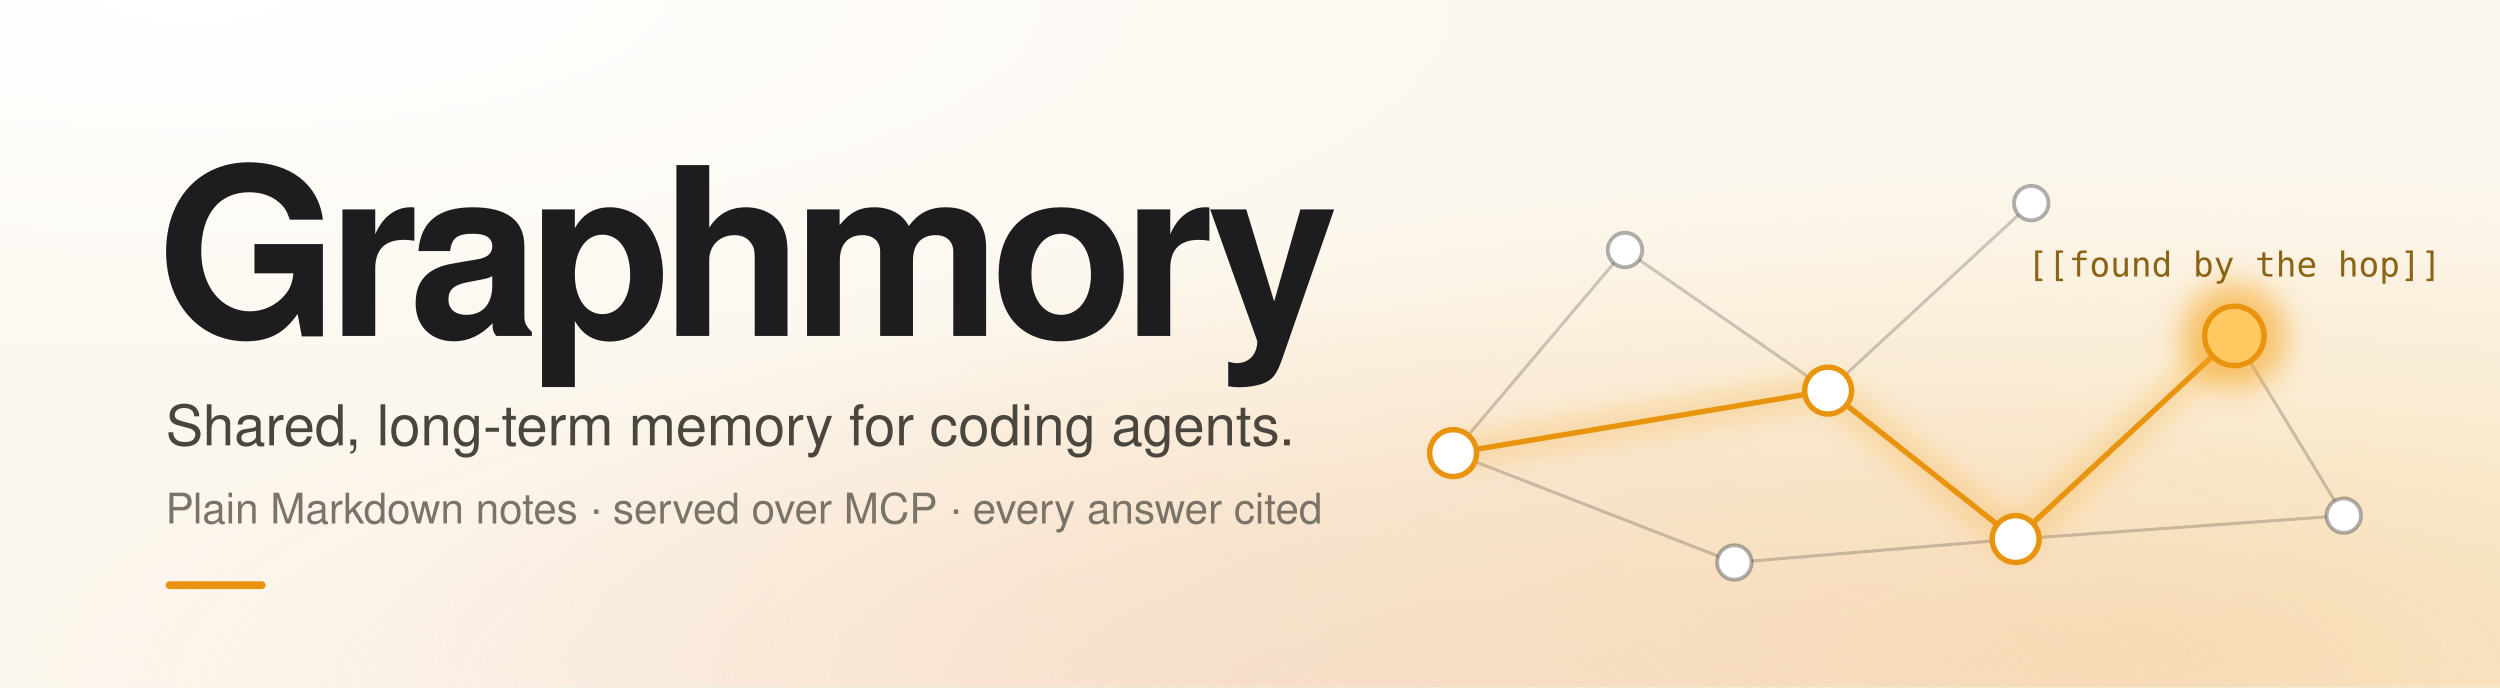
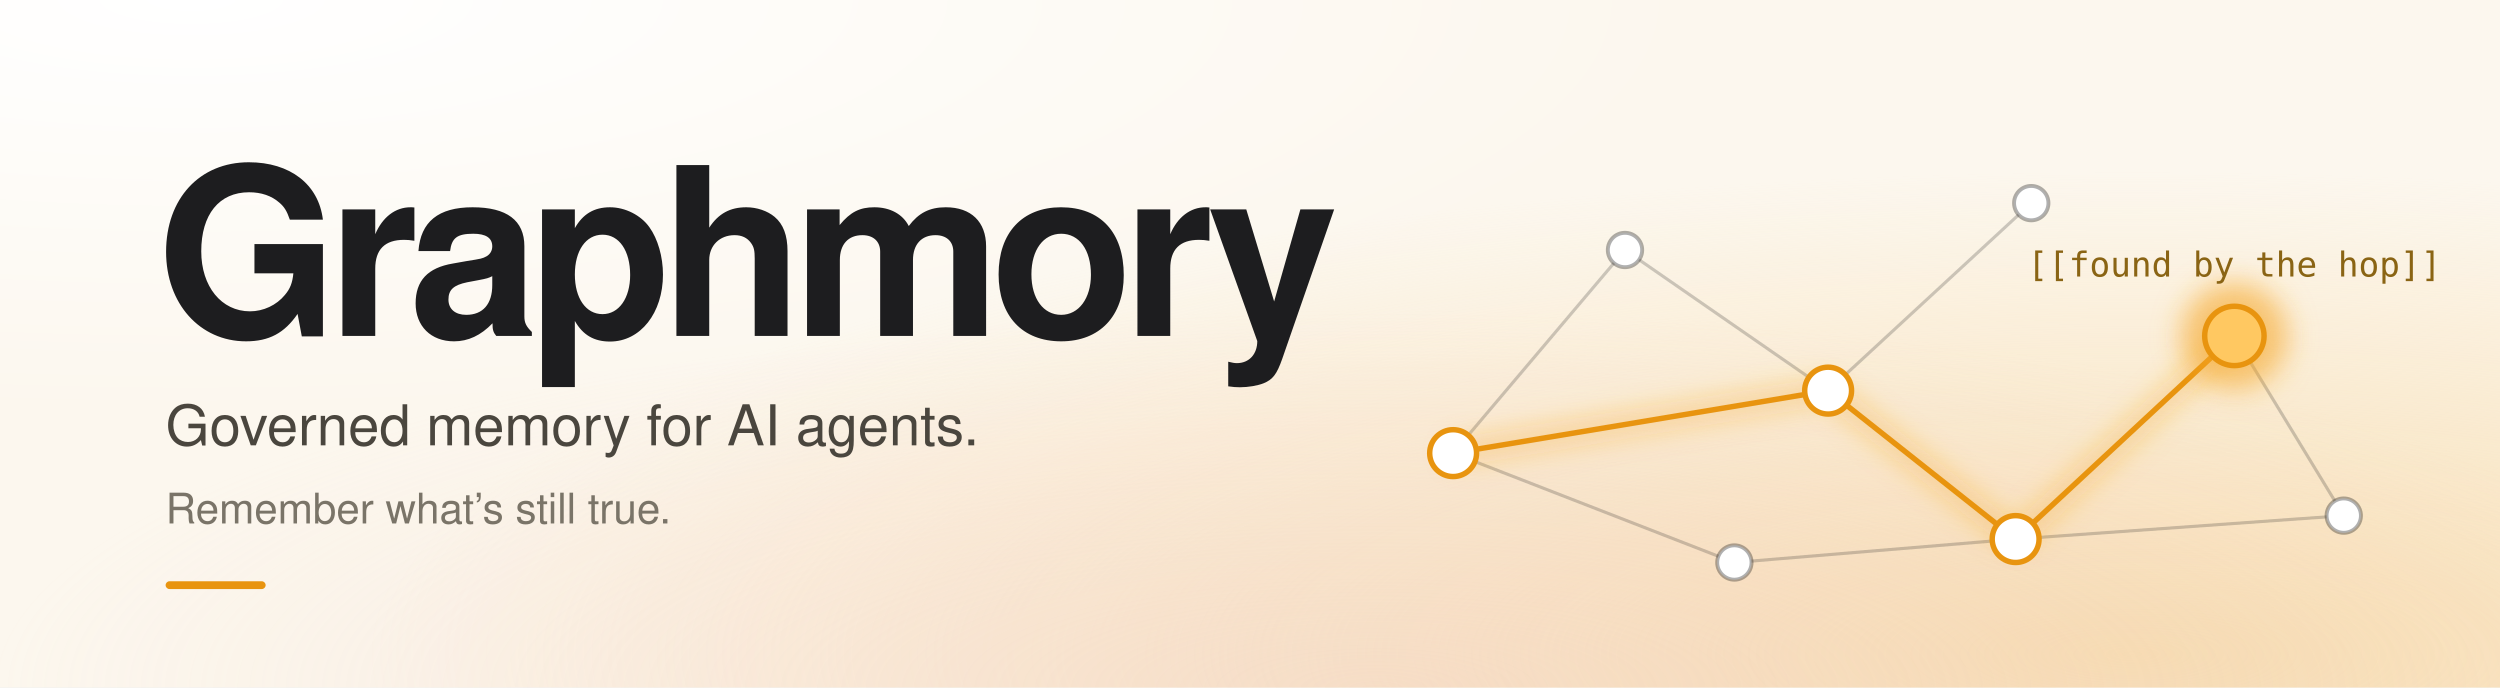
<svg xmlns="http://www.w3.org/2000/svg" width="1600" height="440" viewBox="0 0 1600 440">
  <defs>
    <radialGradient id="g1" cx="85%" cy="95%" r="70%">
      <stop offset="0" stop-color="#F7D9A6" stop-opacity=".85" />
      <stop offset="1" stop-color="#F7D9A6" stop-opacity="0" />
    </radialGradient>
    <radialGradient id="g2" cx="8%" cy="0%" r="60%">
      <stop offset="0" stop-color="#FFFFFF" />
      <stop offset="1" stop-color="#FFFFFF" stop-opacity="0" />
    </radialGradient>
    <radialGradient id="g3" cx="55%" cy="100%" r="55%">
      <stop offset="0" stop-color="#F2CFC0" stop-opacity=".45" />
      <stop offset="1" stop-color="#F2CFC0" stop-opacity="0" />
    </radialGradient>
    <filter id="glow" x="-100%" y="-100%" width="300%" height="300%">
      <feGaussianBlur stdDeviation="9" />
    </filter>
    <filter id="soft" x="-50%" y="-50%" width="200%" height="200%">
      <feGaussianBlur stdDeviation="3" />
    </filter>
  </defs>
  <rect width="1600" height="440" fill="#FCF7EE" />
  <rect width="1600" height="440" fill="url(#g1)" />
  <rect width="1600" height="440" fill="url(#g3)" />
  <rect width="1600" height="440" fill="url(#g2)" />
  <line x1="930" y1="290" x2="1040" y2="160" stroke="#1d1d1f" stroke-opacity=".22" stroke-width="2" />
  <line x1="1040" y1="160" x2="1170" y2="250" stroke="#1d1d1f" stroke-opacity=".22" stroke-width="2" />
  <line x1="1170" y1="250" x2="1300" y2="130" stroke="#1d1d1f" stroke-opacity=".22" stroke-width="2" />
  <line x1="1170" y1="250" x2="1290" y2="345" stroke="#1d1d1f" stroke-opacity=".22" stroke-width="2" />
  <line x1="1290" y1="345" x2="1430" y2="215" stroke="#1d1d1f" stroke-opacity=".22" stroke-width="2" />
  <line x1="930" y1="290" x2="1110" y2="360" stroke="#1d1d1f" stroke-opacity=".22" stroke-width="2" />
  <line x1="1110" y1="360" x2="1290" y2="345" stroke="#1d1d1f" stroke-opacity=".22" stroke-width="2" />
  <line x1="1430" y1="215" x2="1500" y2="330" stroke="#1d1d1f" stroke-opacity=".22" stroke-width="2" />
  <line x1="1290" y1="345" x2="1500" y2="330" stroke="#1d1d1f" stroke-opacity=".22" stroke-width="2" />
  <line x1="930" y1="290" x2="1170" y2="250" stroke="#F5A524" stroke-width="9" stroke-opacity=".55" filter="url(#glow)" />
  <line x1="930" y1="290" x2="1170" y2="250" stroke="#E8940F" stroke-width="3.5" stroke-linecap="round" />
  <line x1="1170" y1="250" x2="1290" y2="345" stroke="#F5A524" stroke-width="9" stroke-opacity=".55" filter="url(#glow)" />
  <line x1="1170" y1="250" x2="1290" y2="345" stroke="#E8940F" stroke-width="3.5" stroke-linecap="round" />
  <line x1="1290" y1="345" x2="1430" y2="215" stroke="#F5A524" stroke-width="9" stroke-opacity=".55" filter="url(#glow)" />
  <line x1="1290" y1="345" x2="1430" y2="215" stroke="#E8940F" stroke-width="3.5" stroke-linecap="round" />
  <circle cx="930" cy="290" r="15" fill="#fff" stroke="#E8940F" stroke-width="3.5" />
  <circle cx="1040" cy="160" r="11" fill="#fff" stroke="#1d1d1f" stroke-opacity=".35" stroke-width="2.5" />
  <circle cx="1170" cy="250" r="15" fill="#fff" stroke="#E8940F" stroke-width="3.5" />
  <circle cx="1300" cy="130" r="11" fill="#fff" stroke="#1d1d1f" stroke-opacity=".35" stroke-width="2.5" />
  <circle cx="1430" cy="215" r="34" fill="#F5A524" opacity=".6" filter="url(#glow)" />
  <circle cx="1430" cy="215" r="19" fill="#FFC861" stroke="#E8940F" stroke-width="3.5" />
  <circle cx="1290" cy="345" r="15" fill="#fff" stroke="#E8940F" stroke-width="3.5" />
  <circle cx="1110" cy="360" r="11" fill="#fff" stroke="#1d1d1f" stroke-opacity=".35" stroke-width="2.5" />
  <circle cx="1500" cy="330" r="11" fill="#fff" stroke="#1d1d1f" stroke-opacity=".35" stroke-width="2.5" />
  <text x="1430" y="177" font-family="'SF Mono', Menlo, Consolas, monospace" font-size="22" fill="#8a6414" text-anchor="middle">[[found by the hop]]</text>
  <text x="100" y="215" font-family="-apple-system, 'SF Pro Display', 'Helvetica Neue', Helvetica, Arial, sans-serif" font-size="150" font-weight="700" letter-spacing="-7" fill="#1d1d1f">Graphmory</text>
-   <text x="106" y="285" font-family="-apple-system, 'SF Pro Display', 'Helvetica Neue', Helvetica, Arial, sans-serif" font-size="36" fill="#4a463e">Shared, long-term memory for coding agents.</text>
-   <text x="106" y="335" font-family="-apple-system, 'SF Pro Display', 'Helvetica Neue', Helvetica, Arial, sans-serif" font-size="27" fill="#7a7468">Plain Markdown notes · served over MCP · every answer cited</text>
+   <text x="106" y="285" font-family="-apple-system, 'SF Pro Display', 'Helvetica Neue', Helvetica, Arial, sans-serif" font-size="36" fill="#4a463e">Governed memory for AI agents.</text>
+   <text x="106" y="335" font-family="-apple-system, 'SF Pro Display', 'Helvetica Neue', Helvetica, Arial, sans-serif" font-size="27" fill="#7a7468">Remember what’s still true.</text>
  <rect x="106" y="372" width="64" height="5" rx="2.5" fill="#E8940F" />
</svg>
